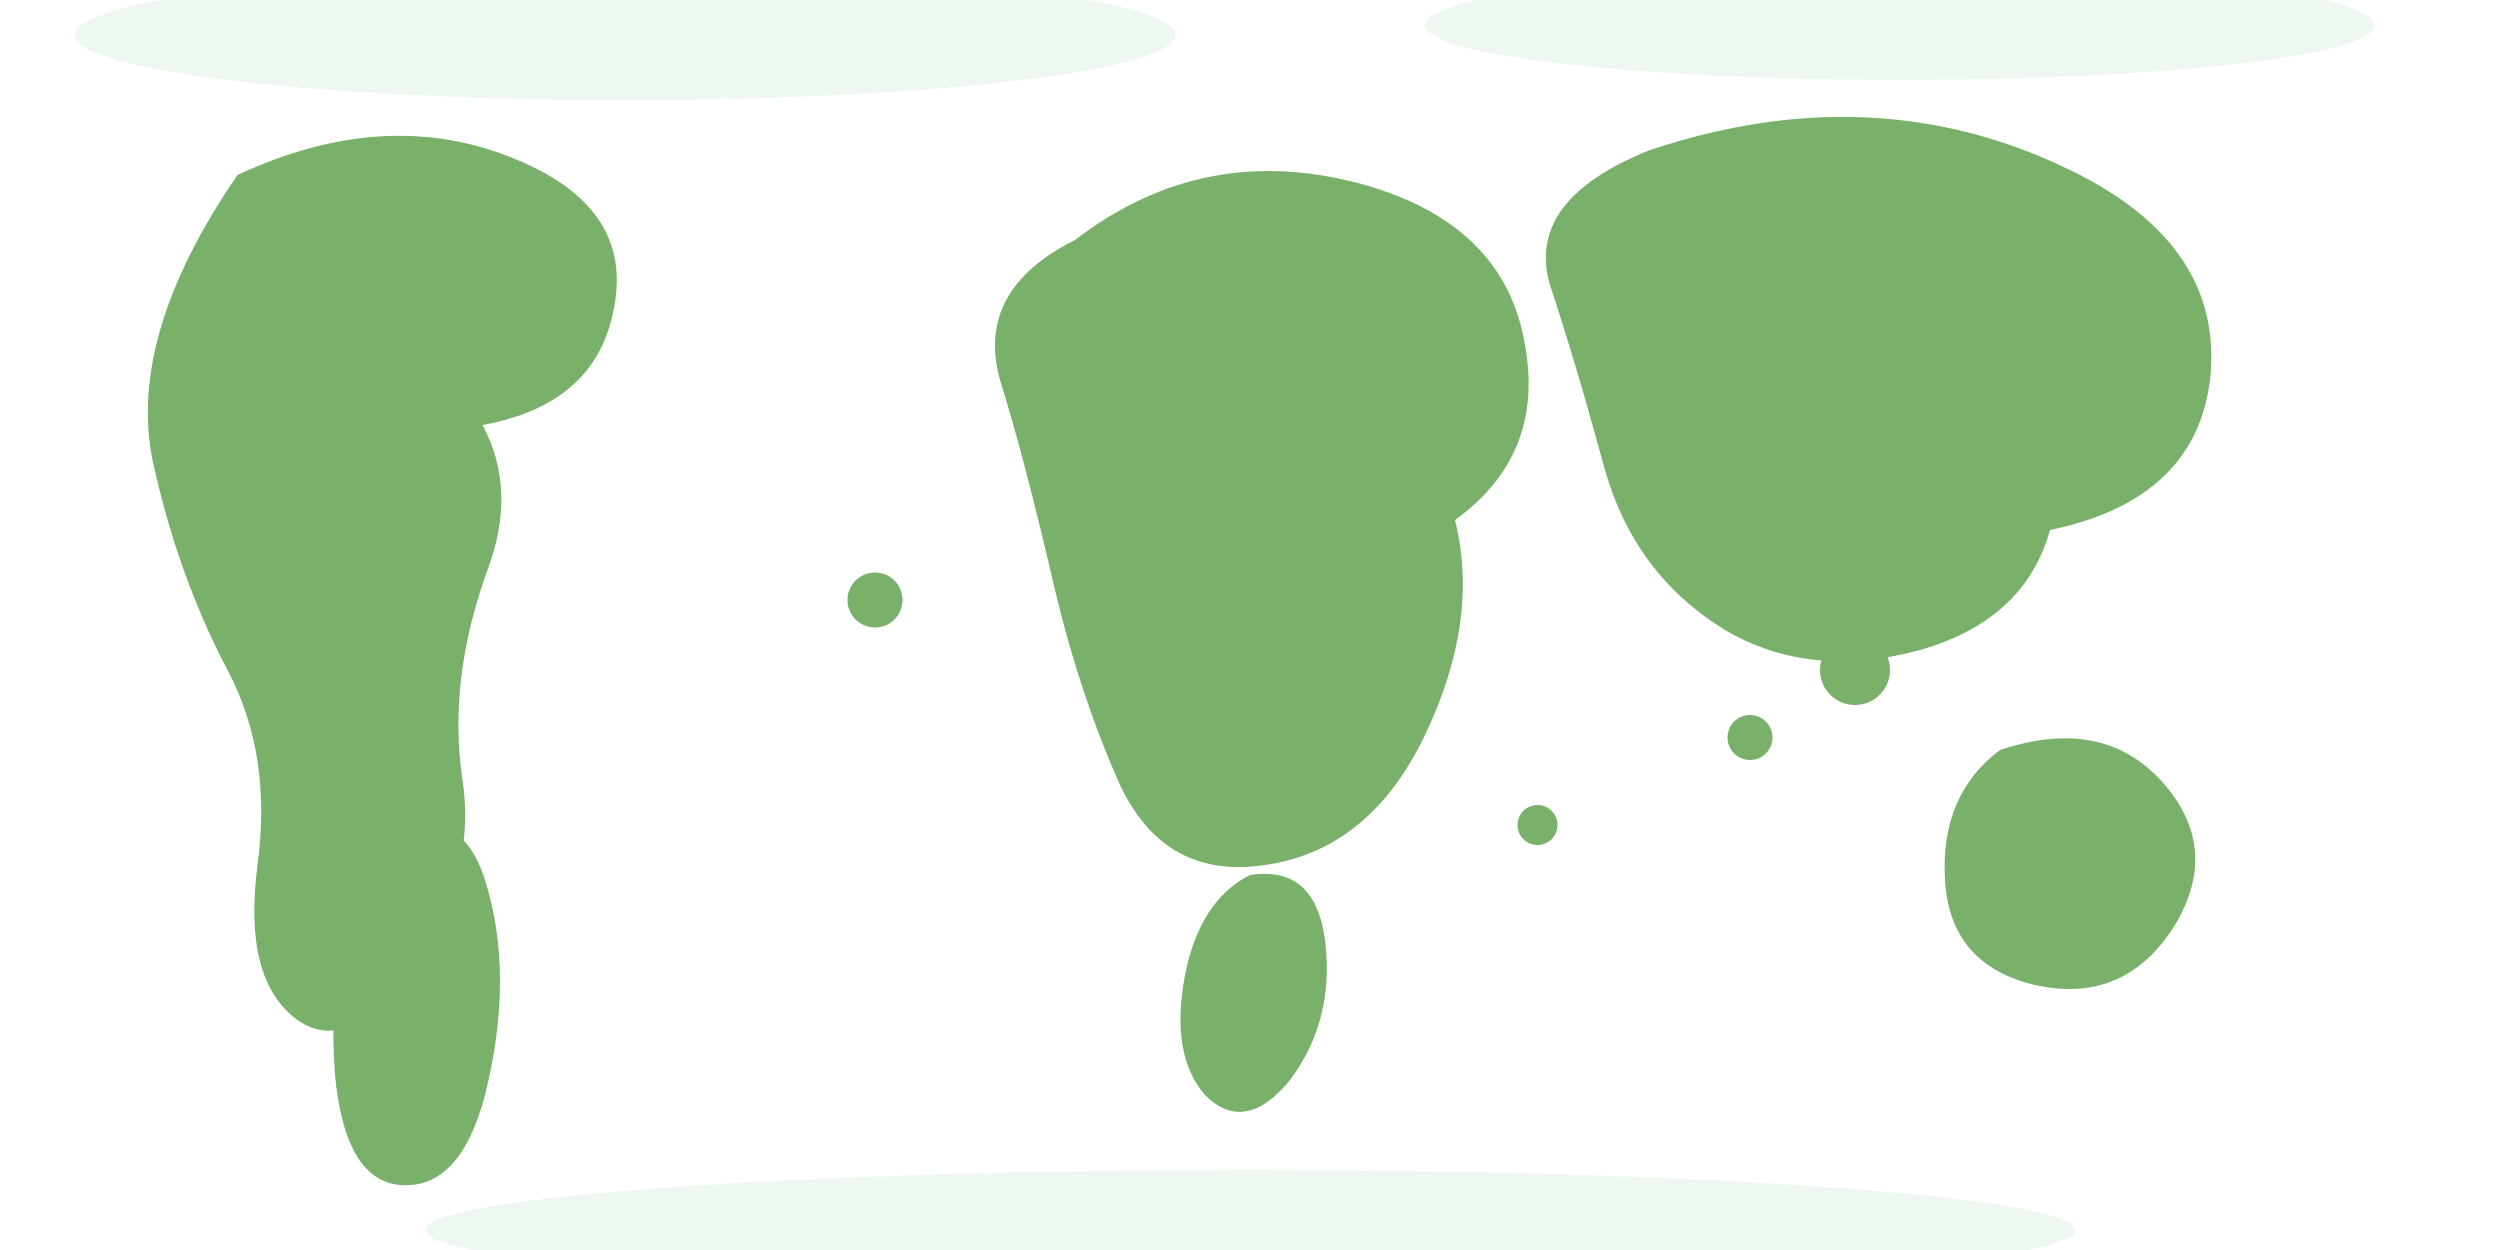
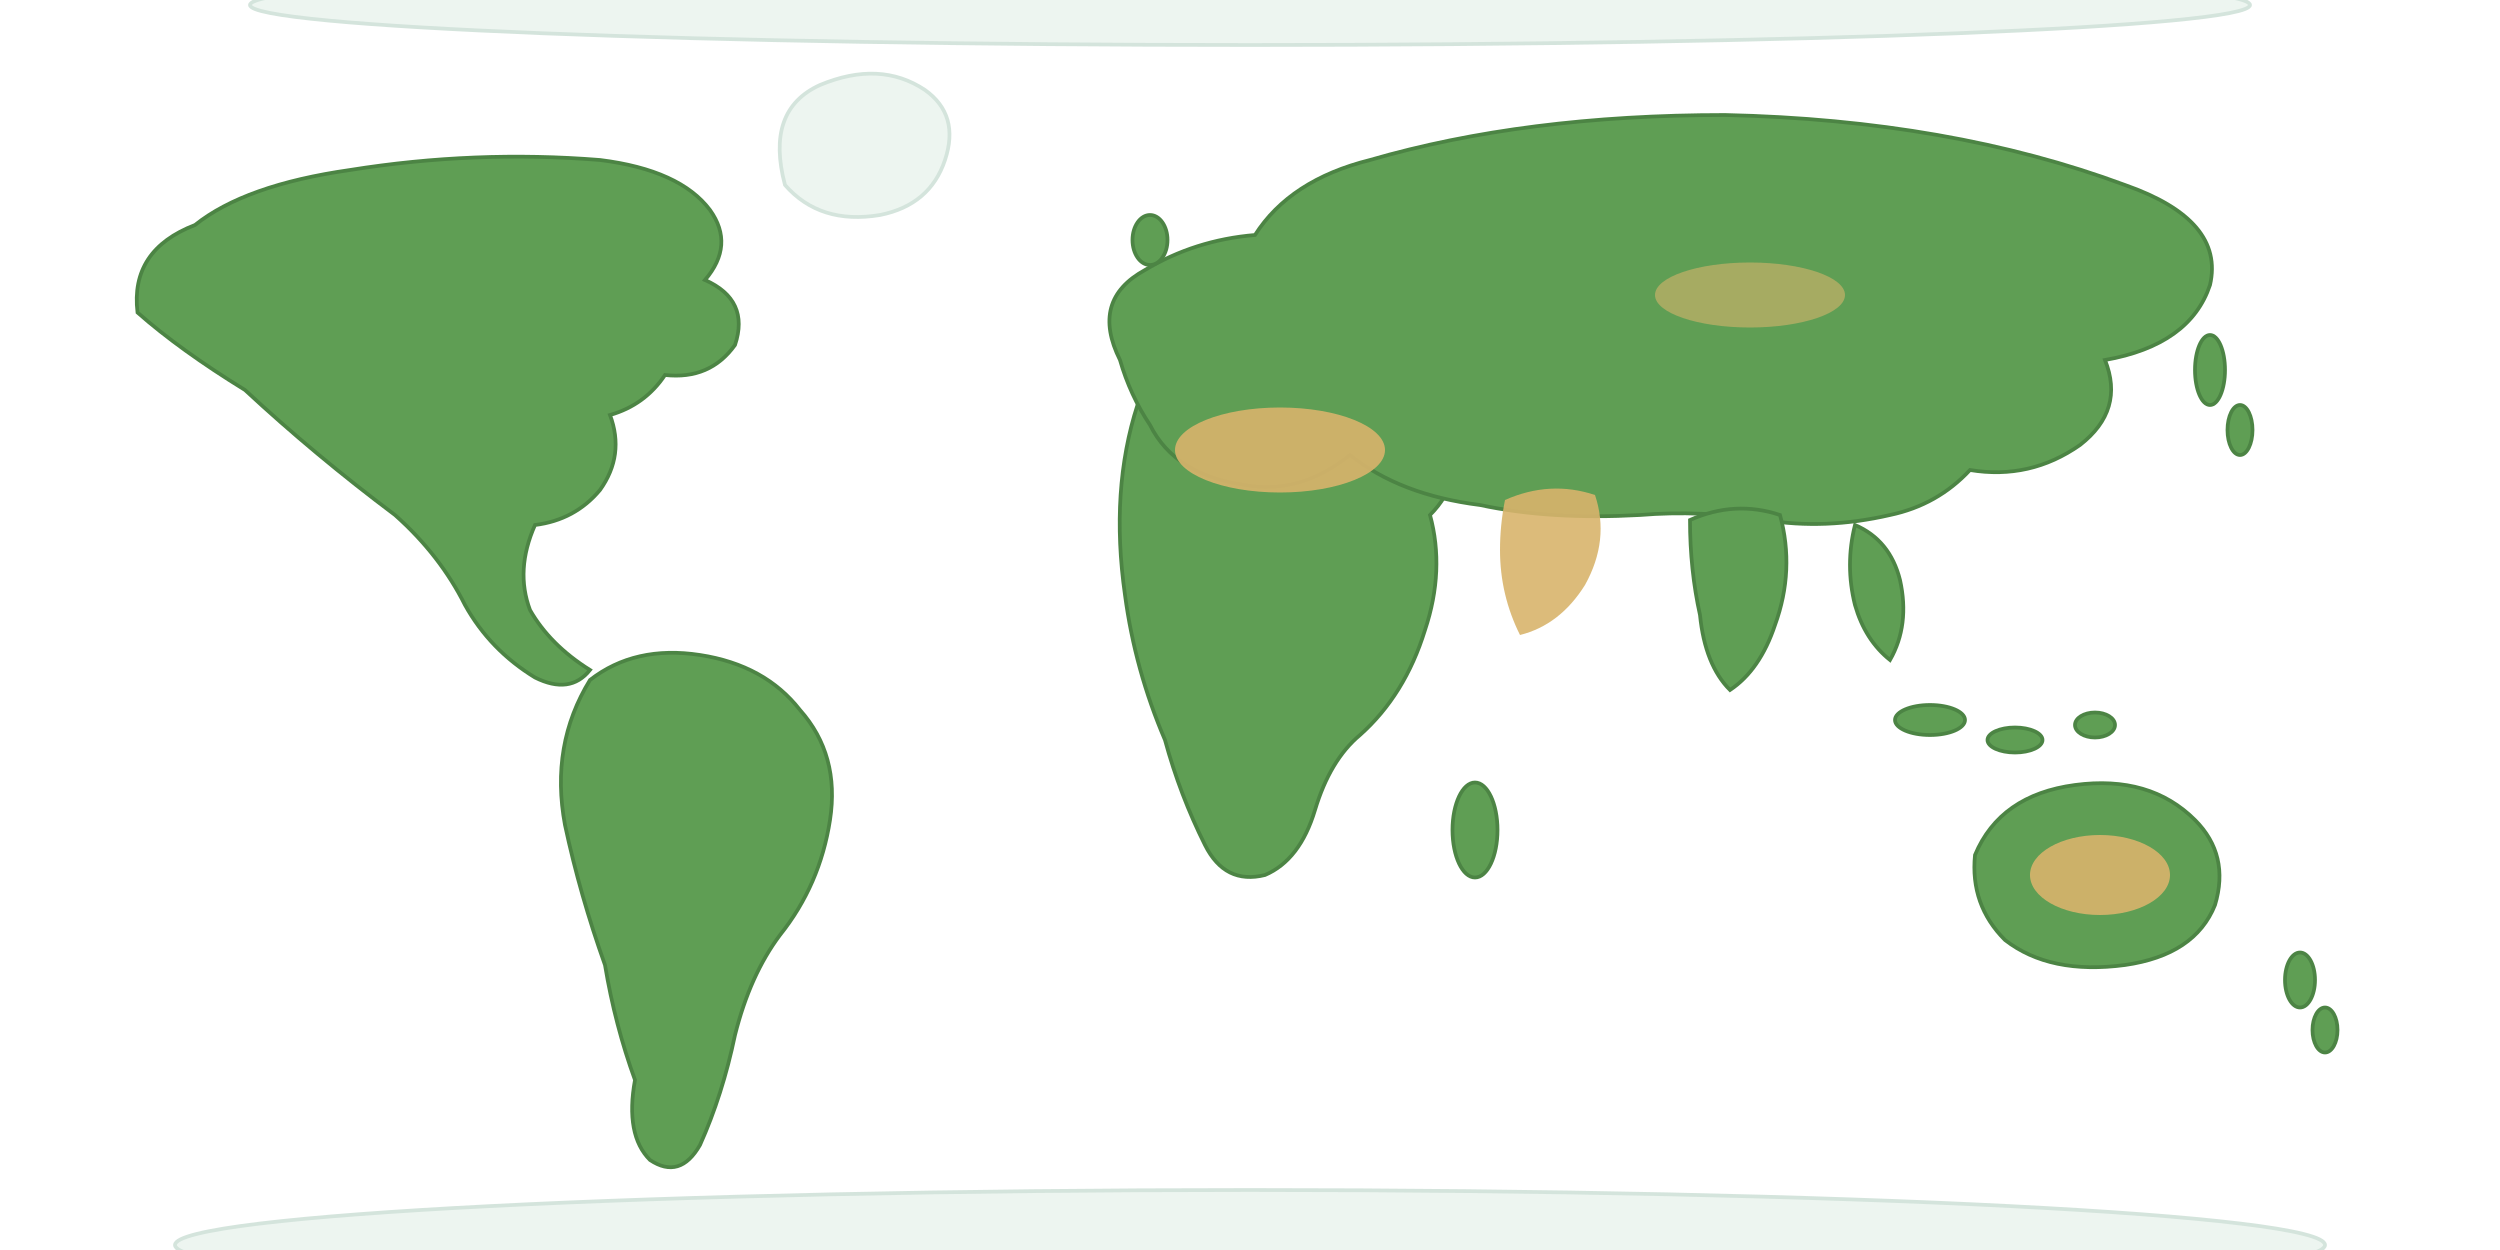
<svg xmlns="http://www.w3.org/2000/svg" viewBox="0 0 1000 500" width="1000" height="500">
-   <g fill="#79b06a">
-     <path d="M95 70 q60 -28 112 -6 q48 20 38 62 q-8 36 -52 44 q14 26 2 58 q-16 44 -10 84 q6 40 -22 78 q-24 32 -44 18 q-22 -16 -16 -62 q6 -44 -12 -78 q-20 -38 -30 -84 q-10 -50 34 -114 z" />
-     <path d="M150 330 q34 -10 44 22 q12 38 0 86 q-10 38 -34 36 q-22 -2 -26 -44 q-4 -56 16 -100 z" />
-     <path d="M430 96 q52 -40 116 -22 q56 16 64 64 q8 44 -28 70 q10 40 -12 86 q-22 46 -64 52 q-40 6 -58 -32 q-16 -36 -26 -78 q-12 -52 -22 -84 q-10 -36 30 -56 z" />
-     <path d="M500 350 q26 -4 30 26 q4 32 -14 56 q-18 22 -34 6 q-14 -16 -8 -48 q6 -30 26 -40 z" />
-     <path d="M660 60 q90 -30 168 8 q62 30 56 84 q-6 48 -64 60 q-10 36 -52 48 q-44 12 -78 -8 q-36 -22 -48 -64 q-12 -44 -22 -74 q-10 -34 40 -54 z" />
-     <path d="M800 300 q42 -14 66 14 q22 26 4 56 q-20 32 -56 24 q-34 -8 -36 -42 q-2 -34 22 -52 z" />
-     <circle cx="742" cy="268" r="14" />
-     <circle cx="700" cy="295" r="9" />
-     <circle cx="350" cy="240" r="11" />
-     <circle cx="615" cy="330" r="8" />
+   <g fill="#5f9e54" stroke="#4c8444" stroke-width="1.5">
+     <path d="M55 125 Q52 100 78 90 Q98 74 140 68 Q190 60 240 64 Q272 68 284 84              Q294 98 282 112 Q300 120 294 138 Q284 152 266 150 Q258 162 244 166              Q250 182 240 196 Q230 208 214 210 Q206 228 212 244 Q220 258 236 268              Q228 278 214 271 Q196 260 186 242 Q176 222 158 206 Q126 182 98 156              Q72 140 55 125 Z" />
+     <path d="M236 272 Q254 258 280 262 Q306 266 320 284 Q336 302 332 328              Q328 354 312 374 Q300 390 294 414 Q289 438 280 458 Q272 472 260 464              Q250 454 254 432 Q246 410 242 386 Q232 358 226 330 Q220 298 236 272 Z" />
+     <path d="M455 162 Q468 142 496 138 Q528 134 554 142 Q578 148 582 170              Q586 192 572 206 Q578 228 570 252 Q562 278 544 294 Q532 304 526 324              Q520 344 506 350 Q490 354 482 338 Q472 318 466 296 Q454 268 450 238              Q444 196 455 162 Z" />
+     <path d="M448 144 Q436 120 458 108 Q478 96 502 94 Q516 72 548 64              Q610 46 690 46 Q780 48 850 74 Q890 88 884 114 Q876 138 842 144              Q850 164 832 178 Q812 192 788 188 Q775 202 756 206 Q730 212 706 208              Q680 204 656 206 Q620 208 592 202 Q560 198 540 182 Q520 198 498 194              Q470 190 460 170 Q452 158 448 144 Z" />
+     <path d="M676 208 Q694 200 712 206 Q718 228 710 250 Q704 268 692 276              Q682 266 680 246 Q676 228 676 208 Z" />
+     <path d="M742 210 Q756 216 760 232 Q764 250 756 264 Q746 256 742 242 Q738 226 742 210 Z" />
+     <ellipse cx="460" cy="96" rx="7" ry="10" />
+     <ellipse cx="884" cy="148" rx="6" ry="14" />
+     <ellipse cx="896" cy="172" rx="5" ry="10" />
+     <ellipse cx="772" cy="288" rx="14" ry="6" />
+     <ellipse cx="806" cy="296" rx="11" ry="5" />
+     <ellipse cx="838" cy="290" rx="8" ry="5" />
+     <ellipse cx="590" cy="332" rx="9" ry="19" />
+     <ellipse cx="920" cy="392" rx="6" ry="11" />
+     <ellipse cx="930" cy="412" rx="5" ry="9" />
+     <path d="M790 342 Q800 318 830 314 Q860 310 878 328 Q892 342 886 362              Q878 382 850 386 Q820 390 802 376 Q788 362 790 342 Z" />
  </g>
-   <g fill="#eef6f0" opacity="0.92">
-     <ellipse cx="250" cy="14" rx="220" ry="26" />
-     <ellipse cx="760" cy="10" rx="190" ry="22" />
-     <ellipse cx="500" cy="492" rx="330" ry="24" />
+   <g fill="#d8b46c" opacity="0.9">
+     <ellipse cx="512" cy="180" rx="42" ry="17" />
+     <path d="M602 200 Q620 192 638 198 Q644 216 634 234 Q624 250 608 254 Q600 238 600 220 Q600 210 602 200 Z" />
+     <ellipse cx="700" cy="118" rx="38" ry="13" opacity="0.65" />
+     <ellipse cx="840" cy="350" rx="28" ry="16" />
+   </g>
+   <g fill="#edf5f0" stroke="#d4e4dc" stroke-width="1.5">
+     <path d="M314 74 Q306 44 328 34 Q352 24 370 36 Q384 46 378 64 Q372 82 352 86 Q328 90 314 74 Z" />
+     <ellipse cx="500" cy="2" rx="400" ry="16" />
+     <ellipse cx="500" cy="498" rx="430" ry="22" />
  </g>
</svg>
